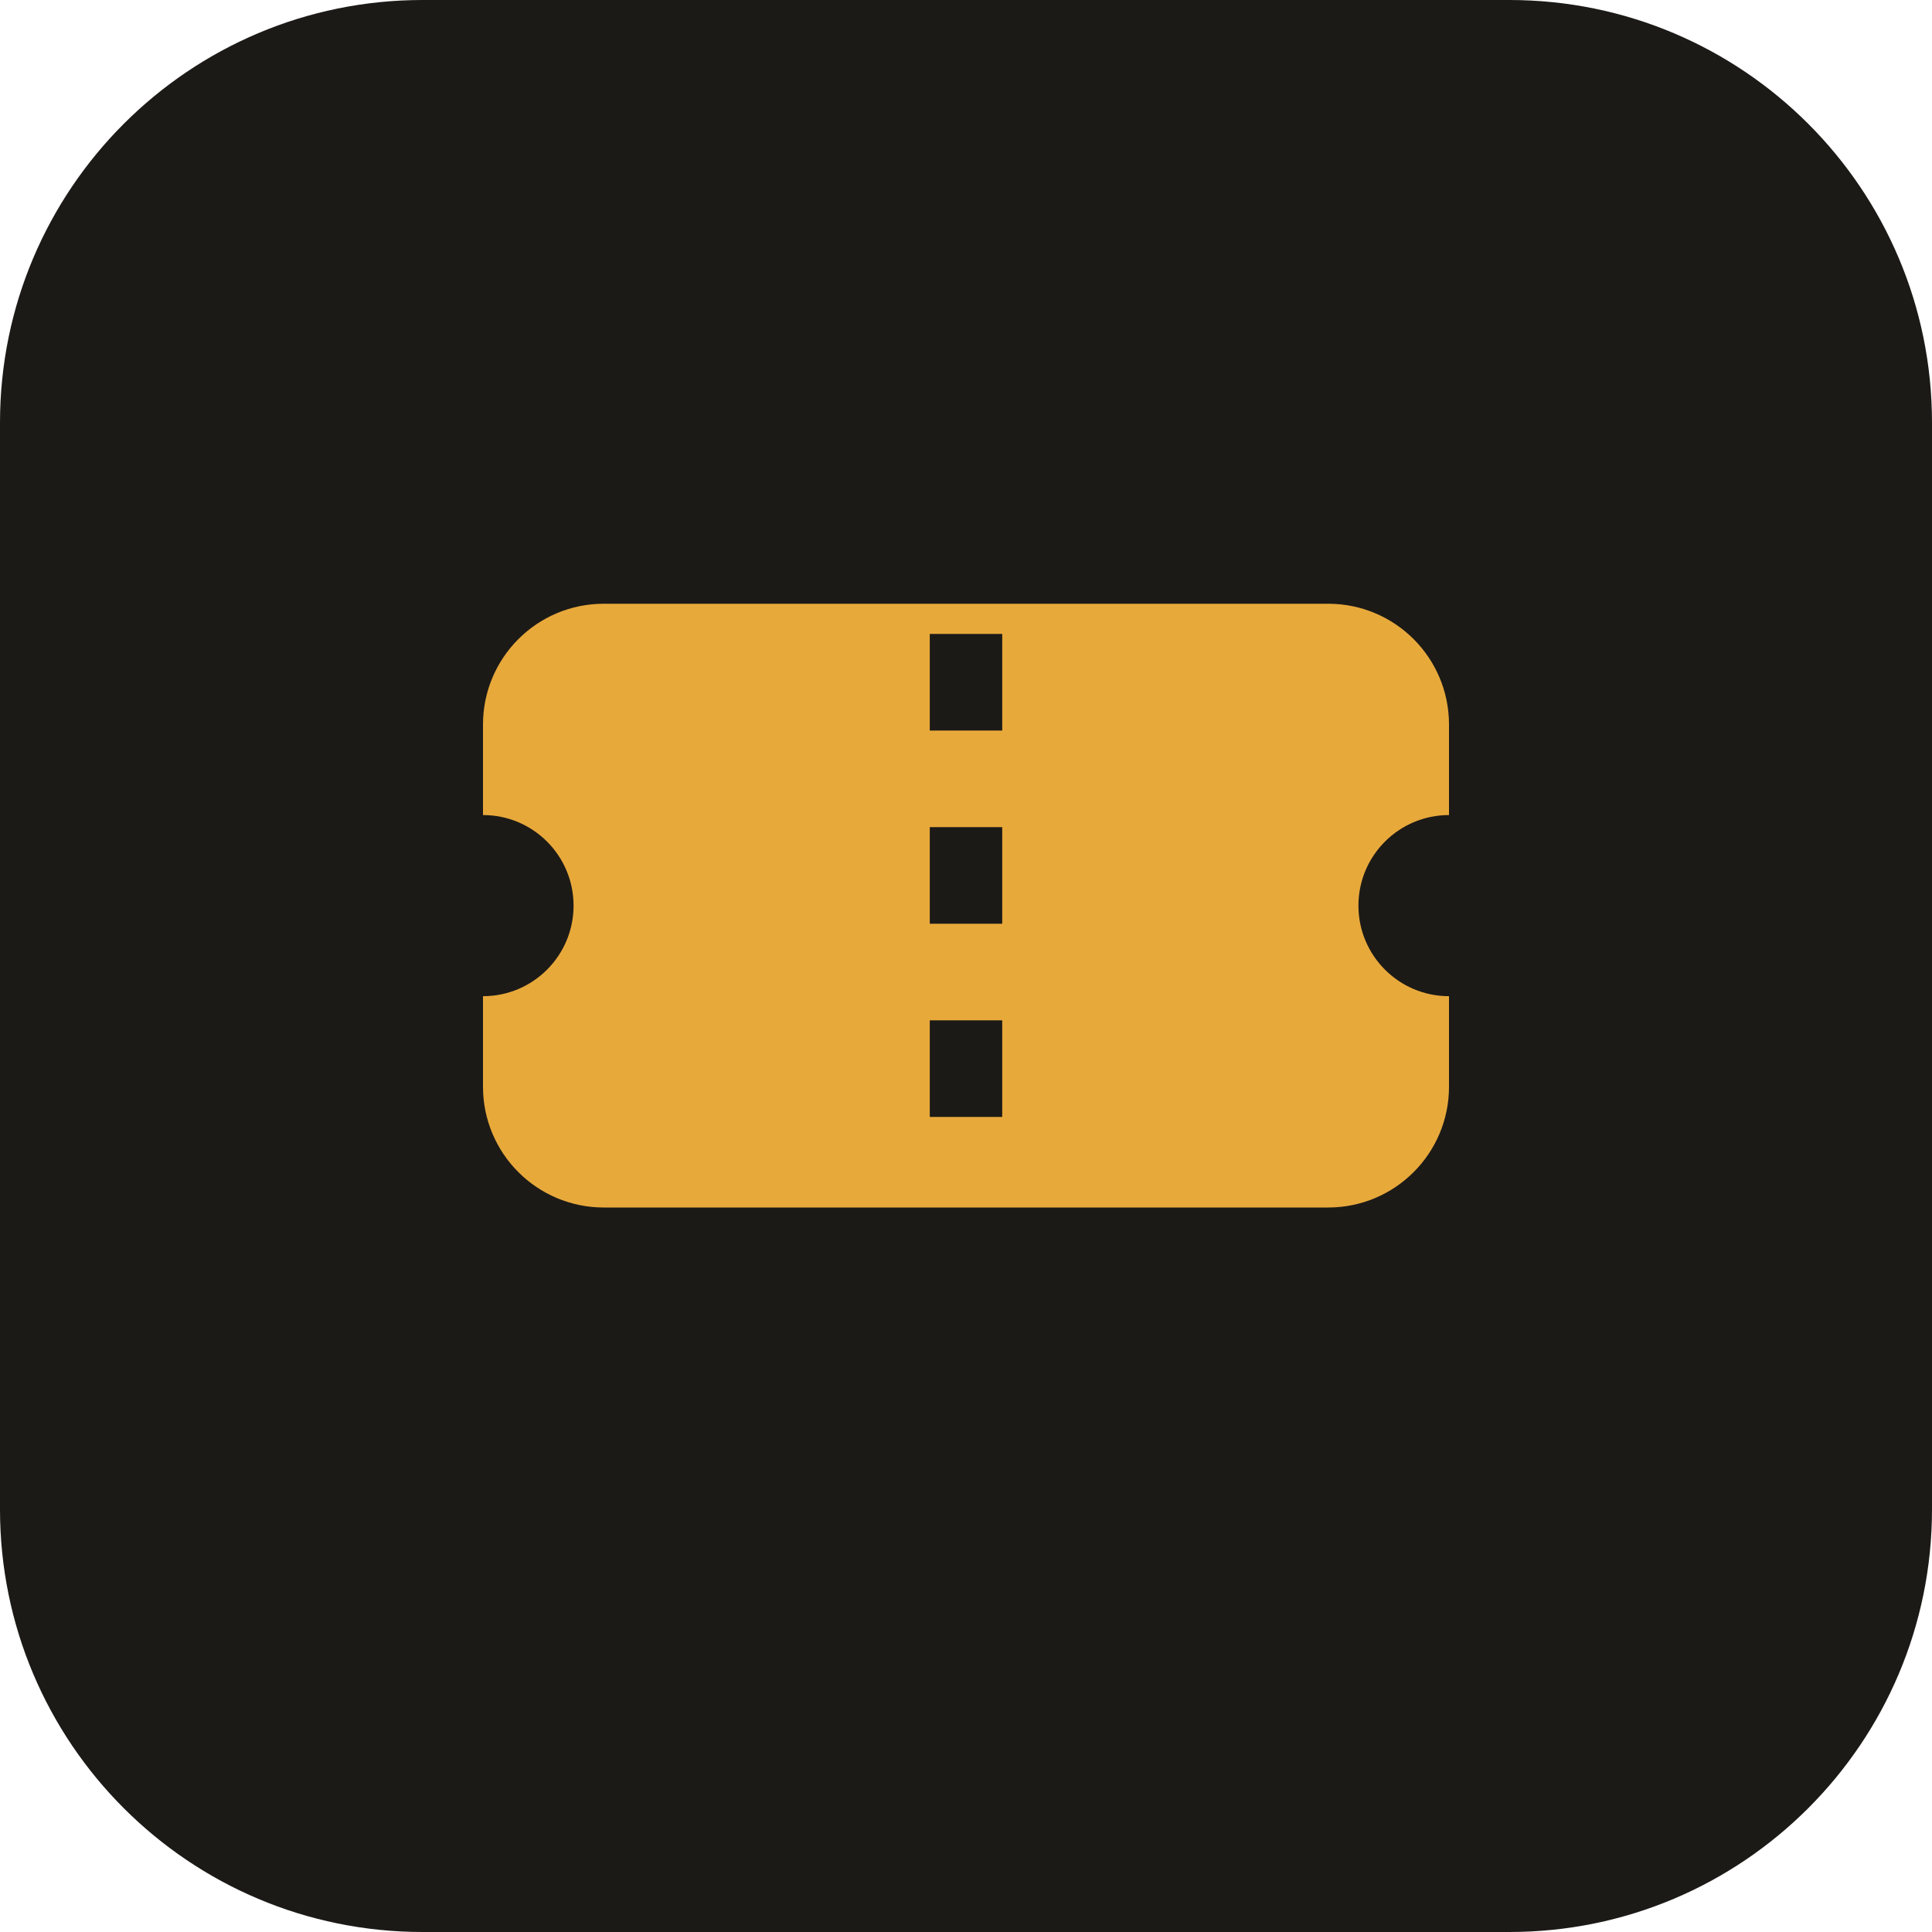
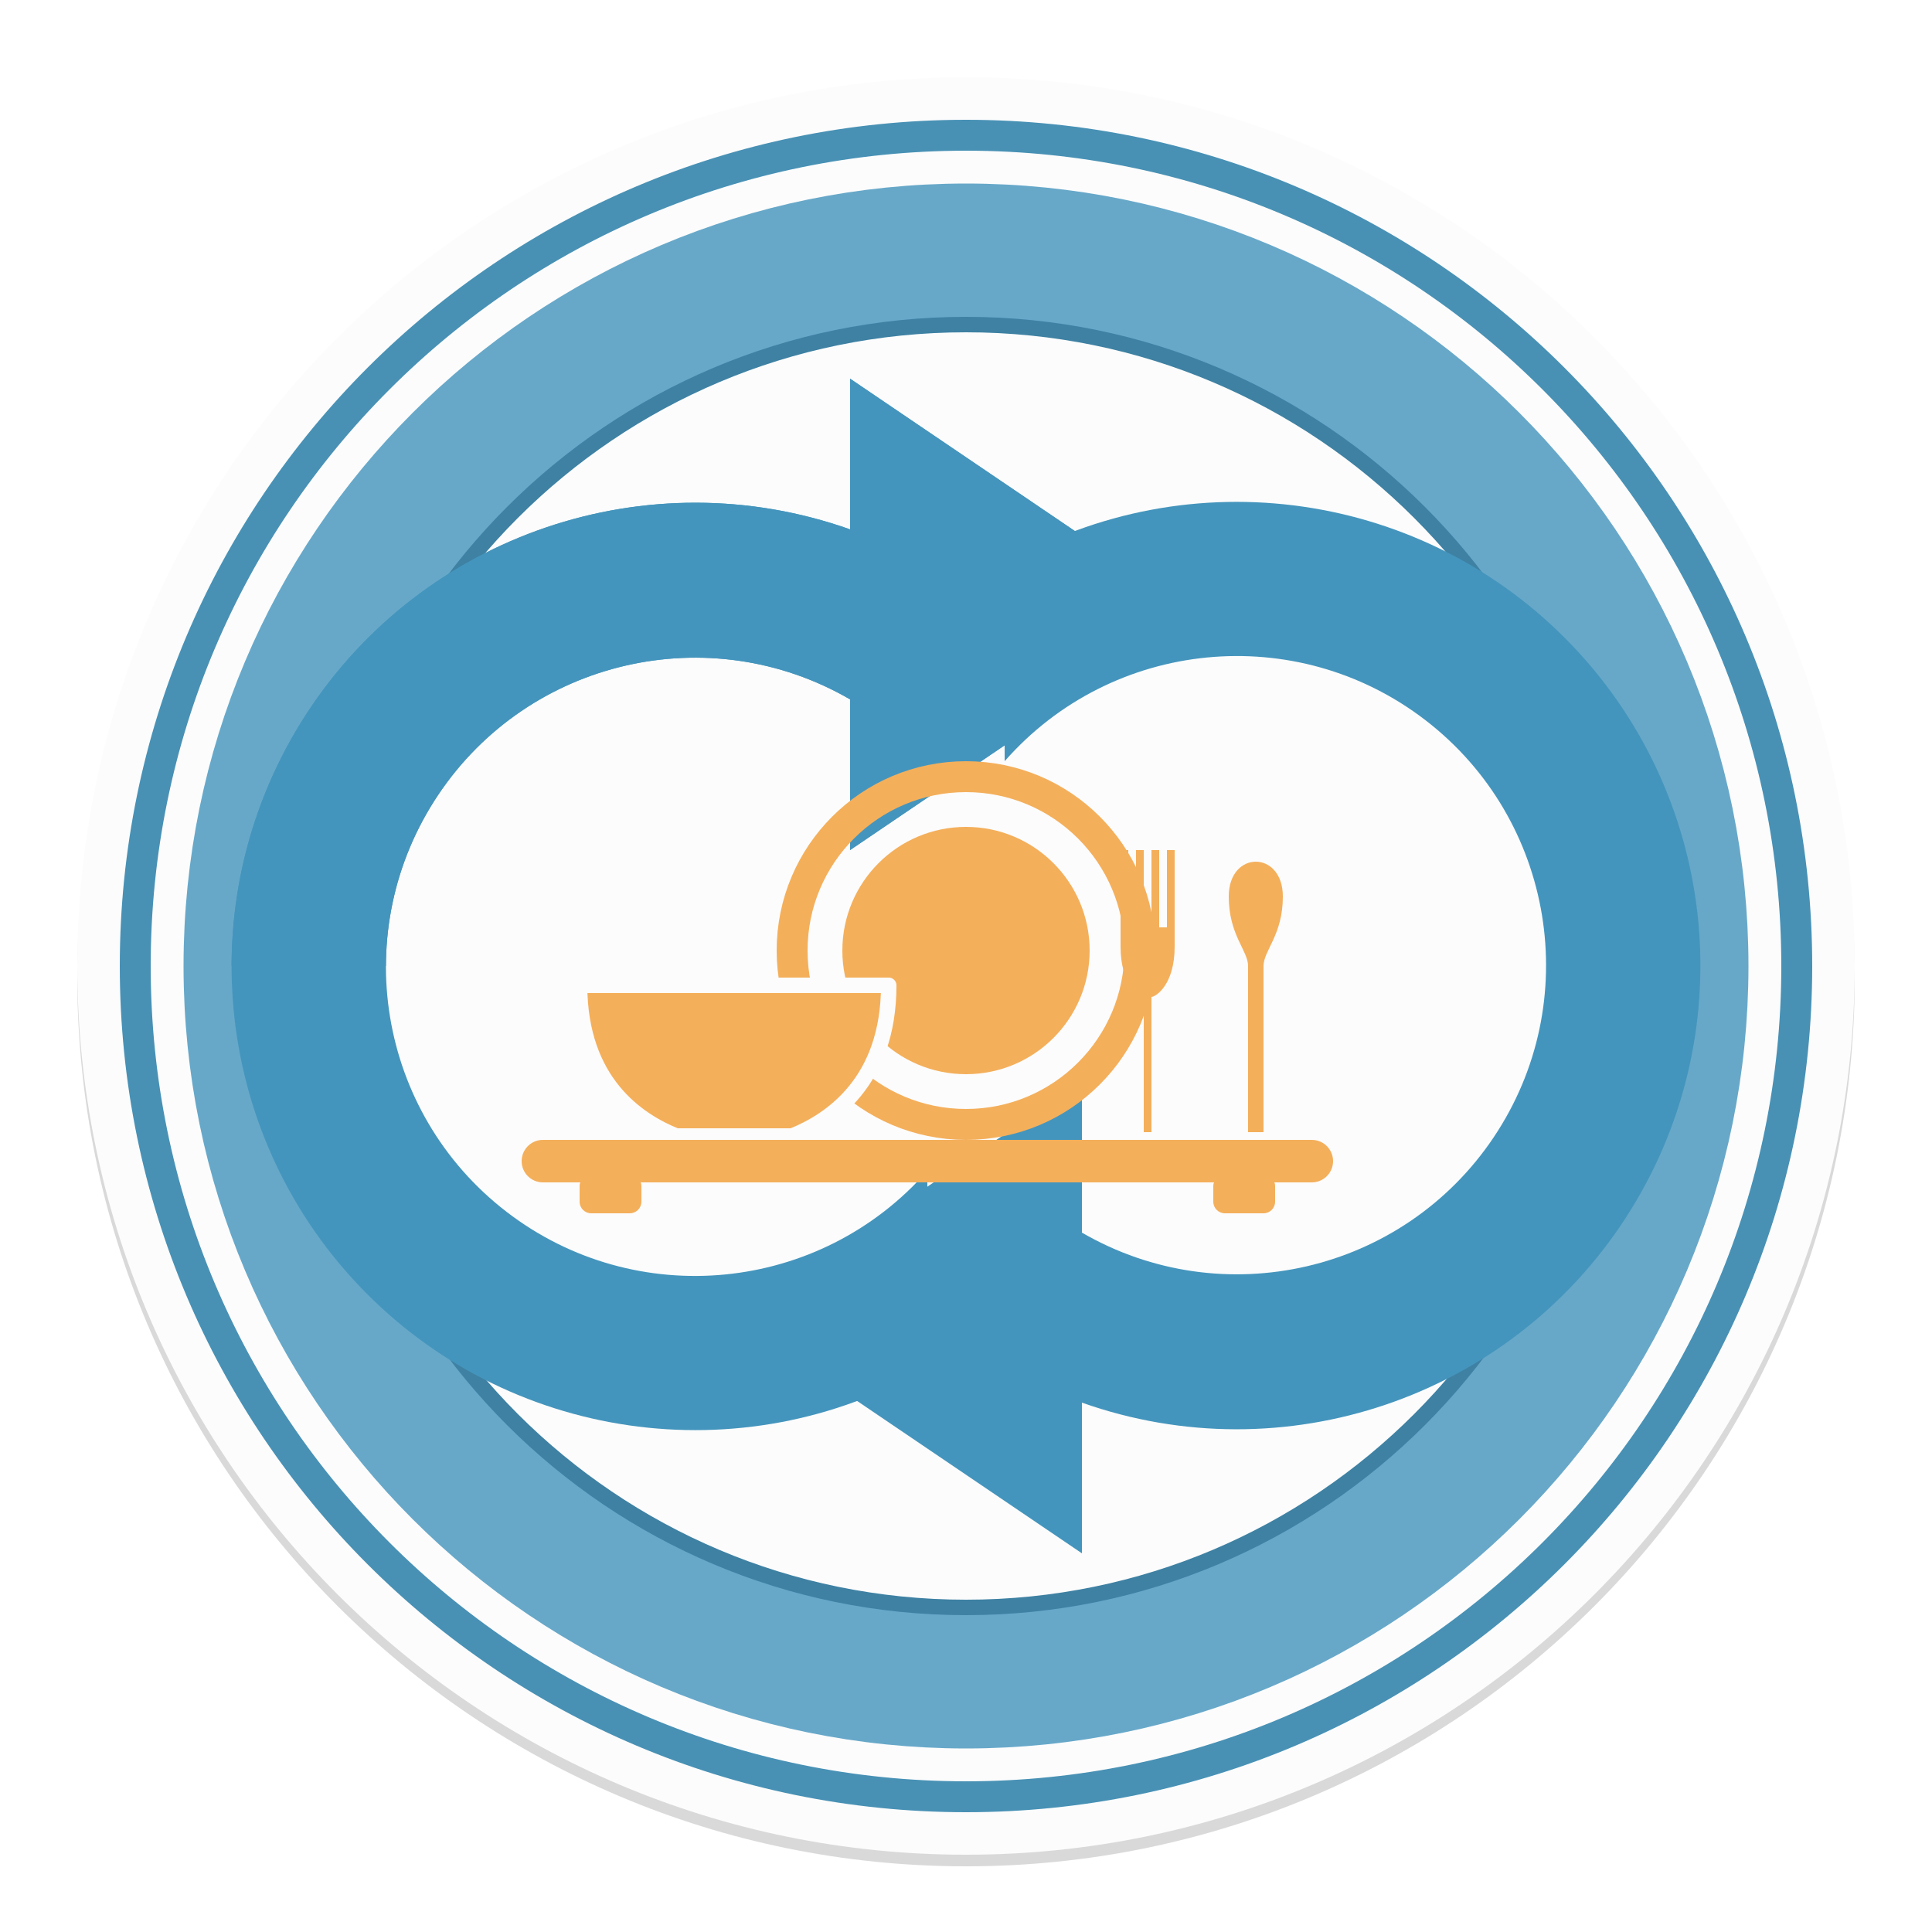
- <svg xmlns="http://www.w3.org/2000/svg" viewBox="0 0 32 32" fill="none">
-   <rect width="32" height="32" rx="7" fill="#1C1A17" />
-   <path d="M8 12a2 2 0 0 1 2-2h12a2 2 0 0 1 2 2v1.5a1.5 1.5 0 0 0 0 3V18a2 2 0 0 1-2 2H10a2 2 0 0 1-2-2v-1.5a1.5 1.5 0 0 0 0-3V12Z" fill="#E8A93B" />
-   <path d="M16 10.5v9" stroke="#1C1A17" stroke-width="1.2" stroke-dasharray="1.6 1.6" />
+ <svg xmlns="http://www.w3.org/2000/svg" viewBox="0 0 500 500" width="100%" height="100%">
+   <defs>
+     <linearGradient id="rightGrad" x1="0%" y1="100%" x2="0%" y2="0%">
+       <stop offset="0%" stop-color="#4495bd" />
+       <stop offset="60%" stop-color="#b6a382" />
+       <stop offset="100%" stop-color="#f7b257" />
+     </linearGradient>
+     <clipPath id="topHalf">
+       <rect x="0" y="0" width="500" height="250" />
+     </clipPath>
+   </defs>
+   <circle cx="250" cy="253" r="230" fill="#d9d9d9" />
+   <circle cx="250" cy="250" r="230" fill="#fcfcfc" />
+   <circle cx="250" cy="250" r="215" fill="none" stroke="#4891b5" stroke-width="8" />
+   <circle cx="250" cy="250" r="185" fill="none" stroke="#67a8c9" stroke-width="35" />
+   <circle cx="250" cy="250" r="166" fill="none" stroke="#3e81a3" stroke-width="4" />
+   <g>
+     <path id="leftArrow" d="M 240 303               A 80 80 0 1 1 220 181               L 220 220               L 310 159               L 220 98               L 220 137               A 120 120 0 1 0 240 354               Z" fill="#4495bd" />
+     <use href="#leftArrow" fill="url(#rightGrad)" transform="rotate(180 250 250)" />
+     <use href="#leftArrow" clip-path="url(#topHalf)" />
+   </g>
+   <g id="centerIcons">
+     <circle cx="250" cy="246" r="45" fill="none" stroke="#f4af5b" stroke-width="8" />
+     <circle cx="250" cy="246" r="32" fill="#f4af5b" />
+     <path d="M 150 255 L 230 255 C 230 280, 215 290, 205 294 L 175 294 C 165 290, 150 280, 150 255 Z" fill="#f4af5b" stroke="#fcfcfc" stroke-width="4" stroke-linejoin="round" />
+     <path d="M 290 220 L 292 220 L 292 240 L 294 240 L 294 220 L 296 220 L 296 240 L 298 240 L 298 220 L 300 220 L 300 240 L 302 240 L 302 220 L 304 220 L 304 245 C 304 255, 299 258, 298 258 L 298 293 L 296 293 L 296 258 C 295 258, 290 255, 290 245 Z" fill="#f4af5b" />
+     <path d="M 318 232 C 318 220, 332 220, 332 232 C 332 242, 327 246, 327 250 L 327 293 L 323 293 L 323 250 C 323 246, 318 242, 318 232 Z" fill="#f4af5b" />
+     <rect x="135" y="295" width="210" height="11" rx="5.5" fill="#f4af5b" />
+     <rect x="150" y="304" width="16" height="10" rx="3" fill="#f4af5b" />
+     <rect x="314" y="304" width="16" height="10" rx="3" fill="#f4af5b" />
+   </g>
</svg>
